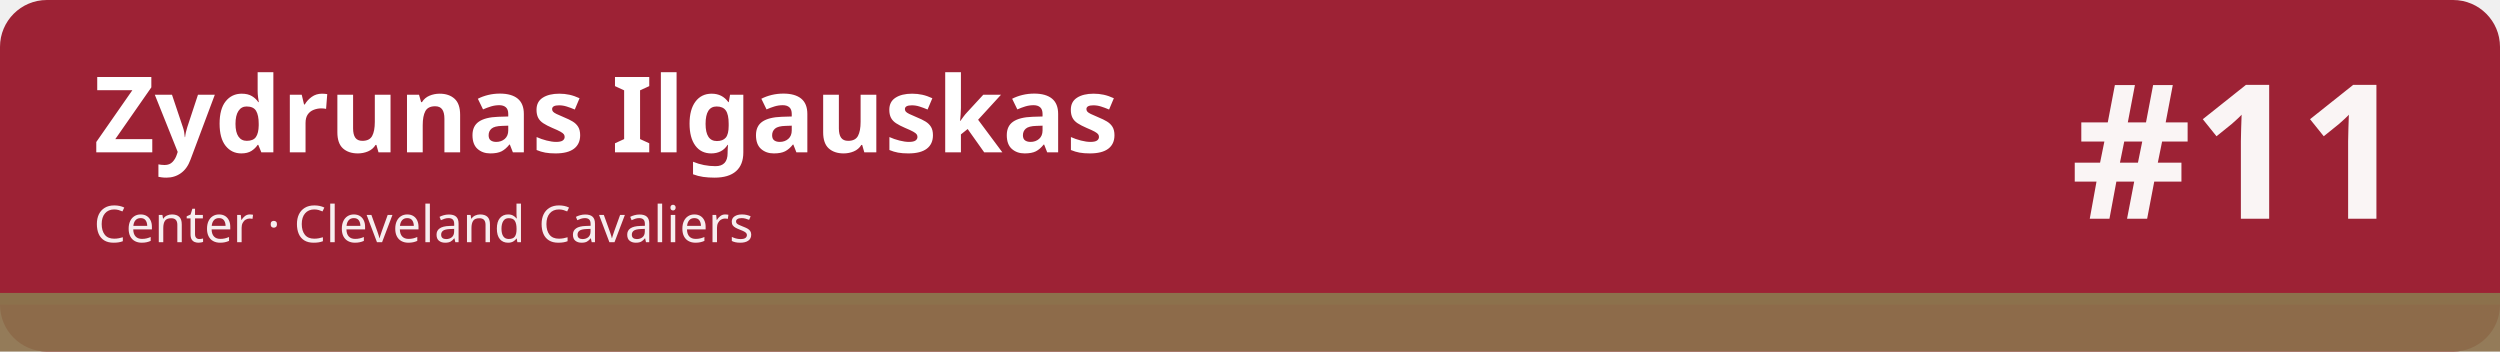
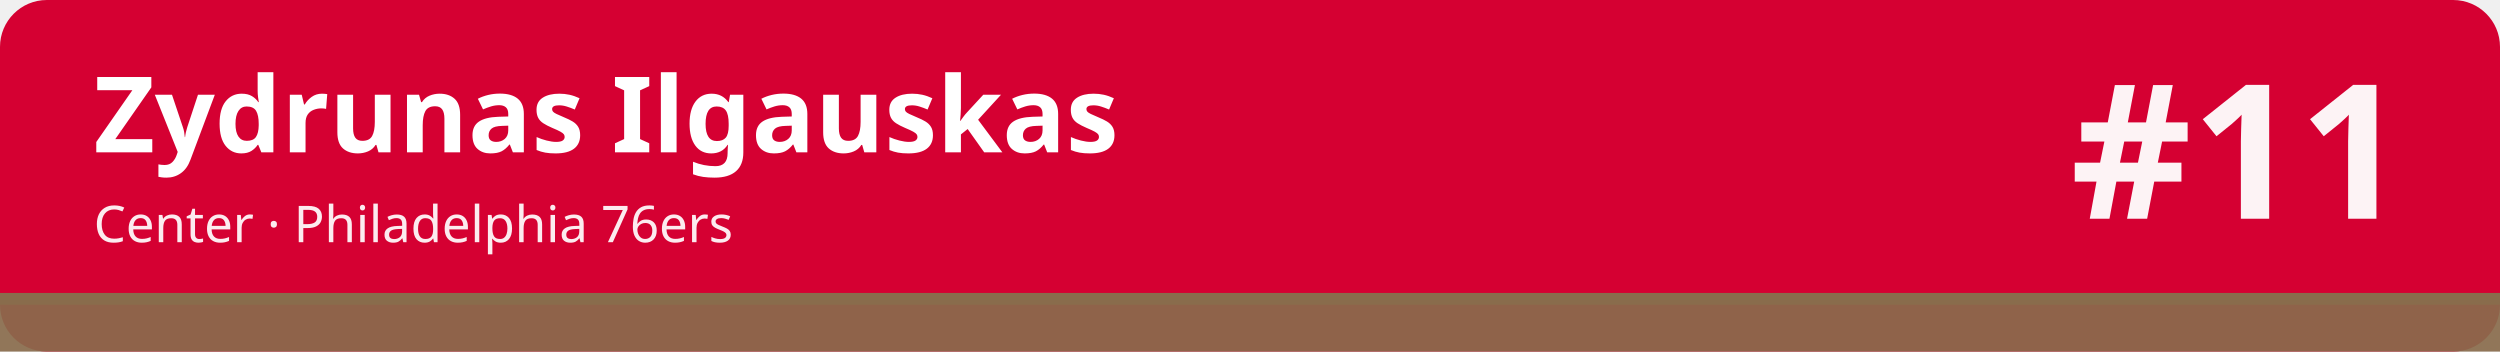
<svg xmlns="http://www.w3.org/2000/svg" width="1280" height="180" viewBox="0 0 1280 180" role="img" aria-labelledby="t d">
-   <rect width="1280" height="180" rx="24" fill="#9d2235" />
-   <rect x="0" y="150" width="1280" height="30" fill="#8c714c" fill-opacity=".92" />
-   <rect x="0" y="150" width="1280" height="6" fill="#8c714c" />
+   <rect width="1280" height="180" rx="24" fill="#d50032" />
+   <rect x="0" y="150" width="1280" height="30" fill="#896c4c" fill-opacity=".92" />
+   <rect x="0" y="150" width="1280" height="6" fill="#896c4c" />
  <text x="48" y="78" font-family="sans-serif" font-size="54" font-weight="700" fill="#ffffff">Zydrunas Ilgauskas</text>
-   <text x="48" y="124" font-family="sans-serif" font-size="26" fill="#ffffff" fill-opacity=".92">Center · Cleveland Cavaliers</text>
+   <text x="48" y="124" font-family="sans-serif" font-size="26" fill="#ffffff" fill-opacity=".92">Center · Philadelphia 76ers</text>
  <text x="1232" y="112" font-family="sans-serif" font-size="96" font-weight="800" fill="#ffffff" fill-opacity=".95" text-anchor="end">#11</text>
</svg>
